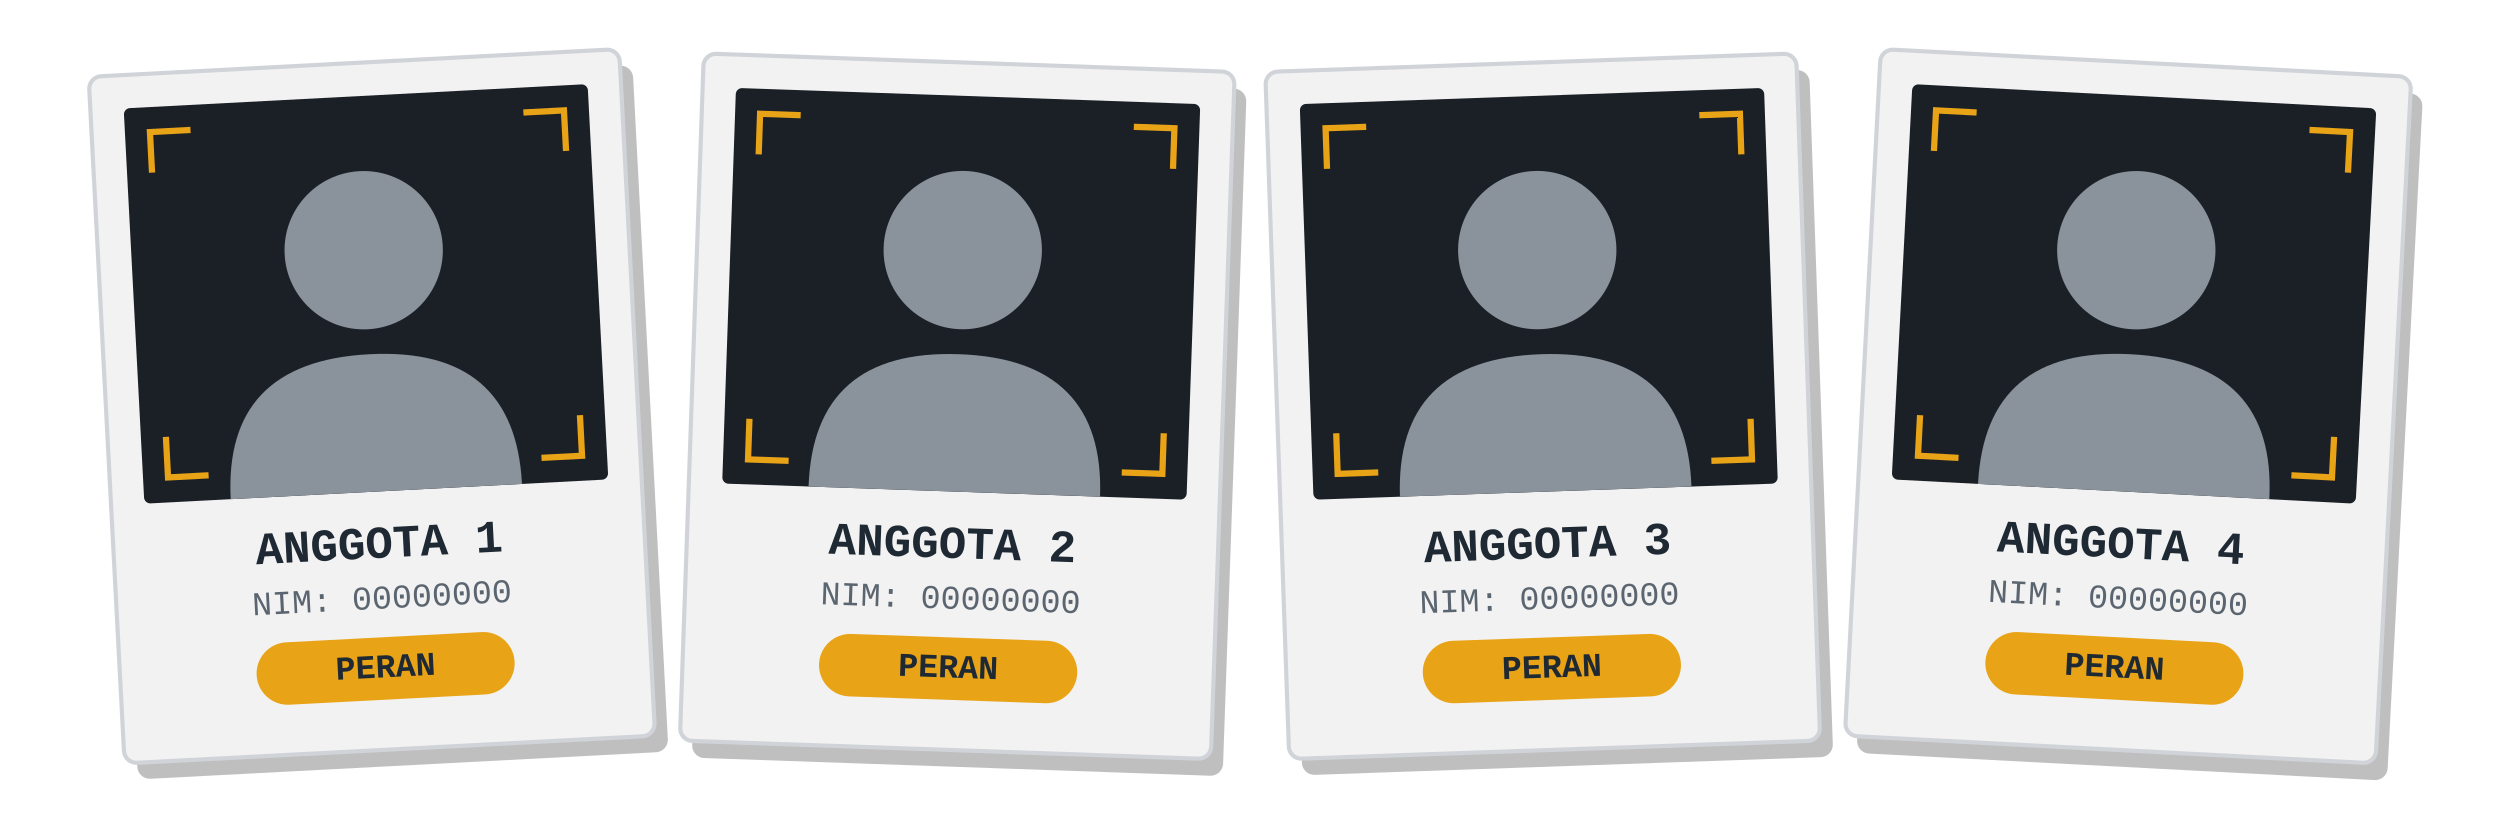
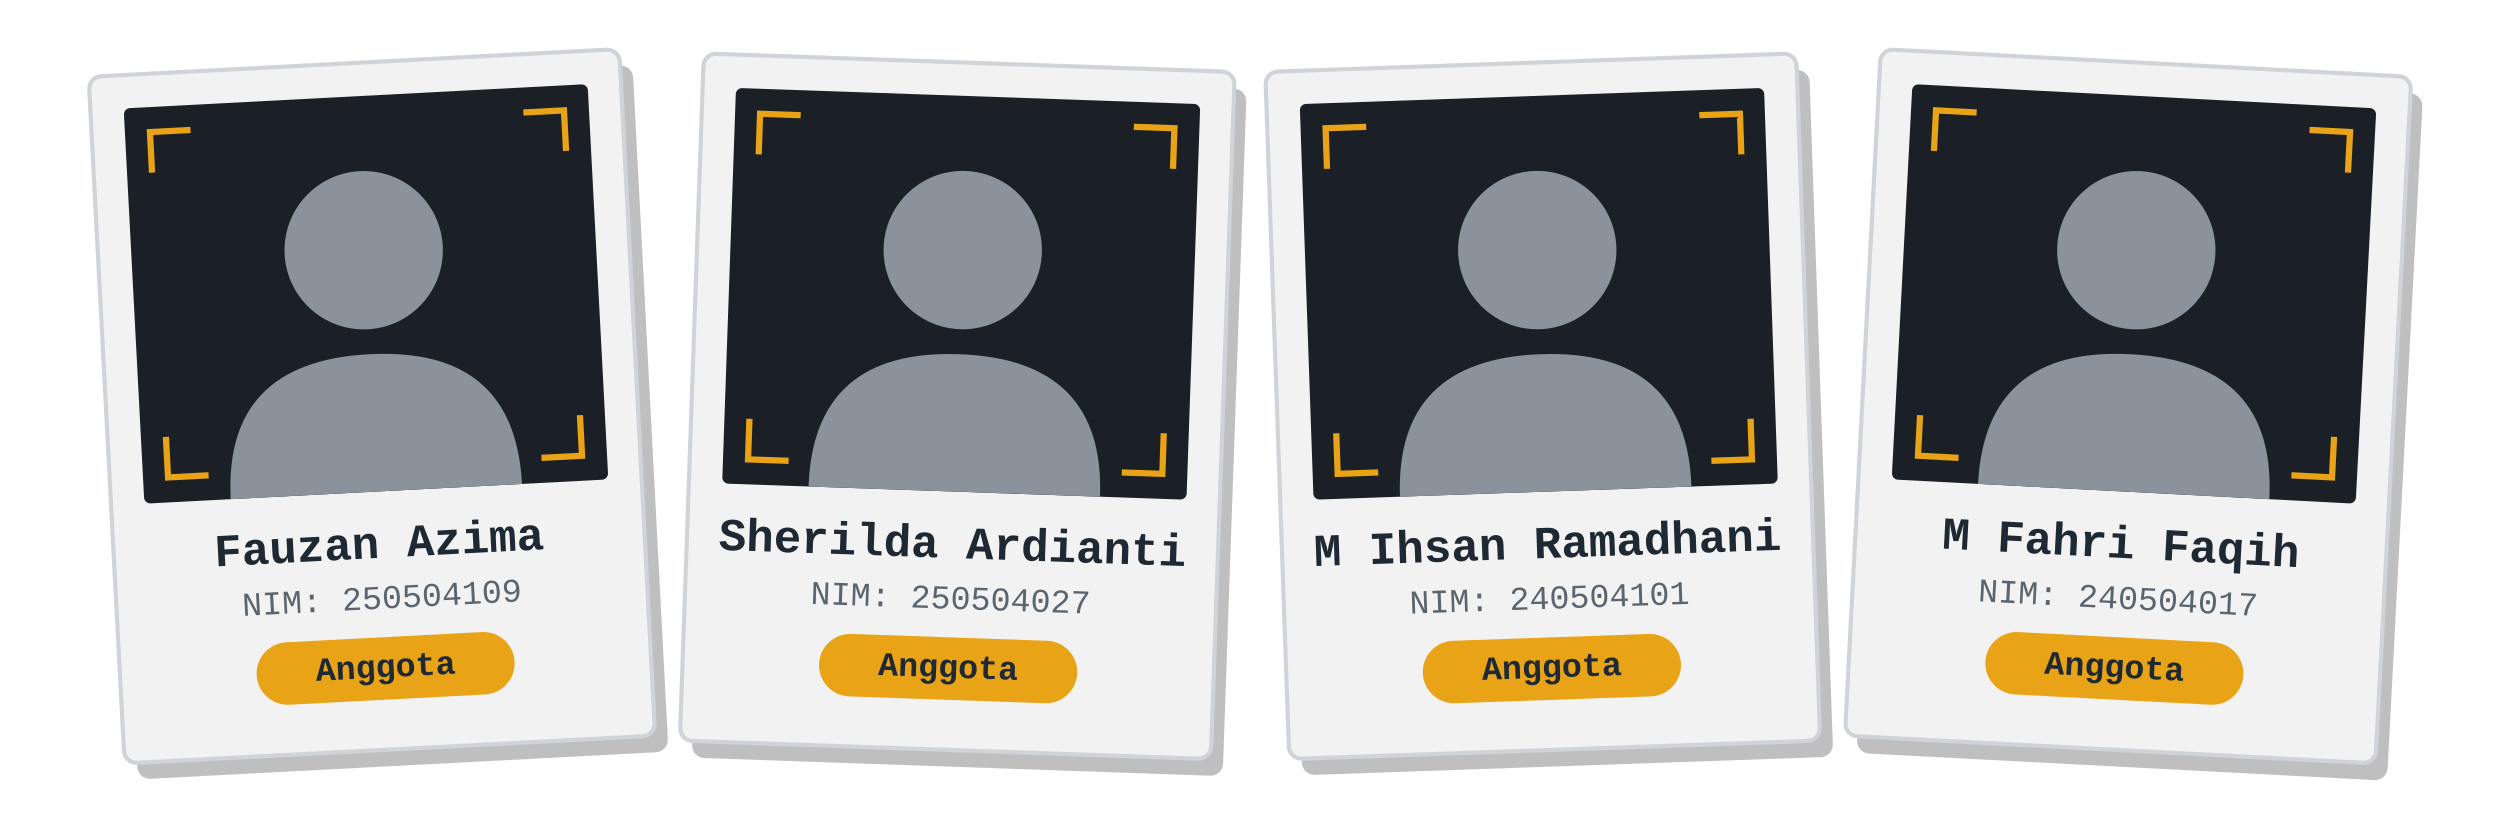
<svg xmlns="http://www.w3.org/2000/svg" viewBox="0 0 1200 400" width="1200" height="400">
  <g transform="rotate(-3 178.5 195.0)">
    <rect x="57.0" y="38" width="255" height="330" rx="6" fill="#000" opacity="0.25" />
    <rect x="51.0" y="30" width="255" height="330" rx="6" fill="#F2F2F2" stroke="#D0D4D9" stroke-width="2" />
    <rect x="67.0" y="46" width="223" height="190" rx="3" fill="#1B2027" />
    <circle cx="178.5" cy="120" r="38" fill="#8A929B" />
    <path d="M108.5 236 Q108.5 170 178.5 170 Q248.5 170 248.5 236 Z" fill="#8A929B" />
    <path d="M97.0 58 L79.0 58 L79.0 76" fill="none" stroke="#E8A317" stroke-width="3" stroke-linecap="square" />
    <path d="M260.0 58 L278.0 58 L278.0 76" fill="none" stroke="#E8A317" stroke-width="3" stroke-linecap="square" />
    <path d="M97.0 224 L79.0 224 L79.0 206" fill="none" stroke="#E8A317" stroke-width="3" stroke-linecap="square" />
    <path d="M260.0 224 L278.0 224 L278.0 206" fill="none" stroke="#E8A317" stroke-width="3" stroke-linecap="square" />
-     <text x="178.5" y="262" font-family="'Courier New', Courier, monospace" font-size="22" font-weight="bold" fill="#1F2933" text-anchor="middle" dominant-baseline="central">ANGGOTA 1</text>
-     <text x="178.5" y="288" font-family="'Courier New', Courier, monospace" font-size="16" font-weight="normal" fill="#5B6570" text-anchor="middle" dominant-baseline="central">NIM: 00000000</text>
+     <text x="178.5" y="262" font-family="'Courier New', Courier, monospace" font-size="22" font-weight="bold" fill="#1F2933" text-anchor="middle" dominant-baseline="central">Fauzan Azima</text>
+     <text x="178.5" y="288" font-family="'Courier New', Courier, monospace" font-size="16" font-weight="normal" fill="#5B6570" text-anchor="middle" dominant-baseline="central">NIM: 250504109</text>
    <rect x="116.5" y="306" width="124" height="30" rx="15" fill="#E8A317" />
-     <text x="178.5" y="321" font-family="'Courier New', Courier, monospace" font-size="16" font-weight="bold" fill="#1F2933" text-anchor="middle" dominant-baseline="central">PERAN</text>
+     <text x="178.5" y="321" font-family="'Courier New', Courier, monospace" font-size="16" font-weight="bold" fill="#1F2933" text-anchor="middle" dominant-baseline="central">Anggota</text>
  </g>
  <g transform="rotate(2 459.5 195.0)">
    <rect x="338.0" y="38" width="255" height="330" rx="6" fill="#000" opacity="0.25" />
    <rect x="332.0" y="30" width="255" height="330" rx="6" fill="#F2F2F2" stroke="#D0D4D9" stroke-width="2" />
    <rect x="348.0" y="46" width="223" height="190" rx="3" fill="#1B2027" />
    <circle cx="459.5" cy="120" r="38" fill="#8A929B" />
    <path d="M389.5 236 Q389.5 170 459.5 170 Q529.5 170 529.5 236 Z" fill="#8A929B" />
    <path d="M378.0 58 L360.0 58 L360.0 76" fill="none" stroke="#E8A317" stroke-width="3" stroke-linecap="square" />
    <path d="M541.0 58 L559.0 58 L559.0 76" fill="none" stroke="#E8A317" stroke-width="3" stroke-linecap="square" />
    <path d="M378.0 224 L360.0 224 L360.0 206" fill="none" stroke="#E8A317" stroke-width="3" stroke-linecap="square" />
    <path d="M541.0 224 L559.0 224 L559.0 206" fill="none" stroke="#E8A317" stroke-width="3" stroke-linecap="square" />
-     <text x="459.5" y="262" font-family="'Courier New', Courier, monospace" font-size="22" font-weight="bold" fill="#1F2933" text-anchor="middle" dominant-baseline="central">ANGGOTA 2</text>
-     <text x="459.5" y="288" font-family="'Courier New', Courier, monospace" font-size="16" font-weight="normal" fill="#5B6570" text-anchor="middle" dominant-baseline="central">NIM: 00000000</text>
+     <text x="459.5" y="262" font-family="'Courier New', Courier, monospace" font-size="22" font-weight="bold" fill="#1F2933" text-anchor="middle" dominant-baseline="central">Sherilda Ardianti</text>
+     <text x="459.5" y="288" font-family="'Courier New', Courier, monospace" font-size="16" font-weight="normal" fill="#5B6570" text-anchor="middle" dominant-baseline="central">NIM: 250504027</text>
    <rect x="397.5" y="306" width="124" height="30" rx="15" fill="#E8A317" />
-     <text x="459.5" y="321" font-family="'Courier New', Courier, monospace" font-size="16" font-weight="bold" fill="#1F2933" text-anchor="middle" dominant-baseline="central">PERAN</text>
+     <text x="459.5" y="321" font-family="'Courier New', Courier, monospace" font-size="16" font-weight="bold" fill="#1F2933" text-anchor="middle" dominant-baseline="central">Anggota</text>
  </g>
  <g transform="rotate(-2 740.5 195.0)">
    <rect x="619.0" y="38" width="255" height="330" rx="6" fill="#000" opacity="0.25" />
    <rect x="613.0" y="30" width="255" height="330" rx="6" fill="#F2F2F2" stroke="#D0D4D9" stroke-width="2" />
    <rect x="629.0" y="46" width="223" height="190" rx="3" fill="#1B2027" />
    <circle cx="740.5" cy="120" r="38" fill="#8A929B" />
    <path d="M670.5 236 Q670.5 170 740.5 170 Q810.5 170 810.5 236 Z" fill="#8A929B" />
    <path d="M659.0 58 L641.0 58 L641.0 76" fill="none" stroke="#E8A317" stroke-width="3" stroke-linecap="square" />
    <path d="M822.0 58 L840.0 58 L840.0 76" fill="none" stroke="#E8A317" stroke-width="3" stroke-linecap="square" />
    <path d="M659.0 224 L641.0 224 L641.0 206" fill="none" stroke="#E8A317" stroke-width="3" stroke-linecap="square" />
    <path d="M822.0 224 L840.0 224 L840.0 206" fill="none" stroke="#E8A317" stroke-width="3" stroke-linecap="square" />
-     <text x="740.5" y="262" font-family="'Courier New', Courier, monospace" font-size="22" font-weight="bold" fill="#1F2933" text-anchor="middle" dominant-baseline="central">ANGGOTA 3</text>
-     <text x="740.5" y="288" font-family="'Courier New', Courier, monospace" font-size="16" font-weight="normal" fill="#5B6570" text-anchor="middle" dominant-baseline="central">NIM: 00000000</text>
+     <text x="740.5" y="262" font-family="'Courier New', Courier, monospace" font-size="22" font-weight="bold" fill="#1F2933" text-anchor="middle" dominant-baseline="central">M Ihsan Ramadhani</text>
+     <text x="740.5" y="288" font-family="'Courier New', Courier, monospace" font-size="16" font-weight="normal" fill="#5B6570" text-anchor="middle" dominant-baseline="central">NIM: 240504101</text>
    <rect x="678.5" y="306" width="124" height="30" rx="15" fill="#E8A317" />
-     <text x="740.5" y="321" font-family="'Courier New', Courier, monospace" font-size="16" font-weight="bold" fill="#1F2933" text-anchor="middle" dominant-baseline="central">PERAN</text>
+     <text x="740.5" y="321" font-family="'Courier New', Courier, monospace" font-size="16" font-weight="bold" fill="#1F2933" text-anchor="middle" dominant-baseline="central">Anggota</text>
  </g>
  <g transform="rotate(3 1021.5 195.0)">
    <rect x="900.0" y="38" width="255" height="330" rx="6" fill="#000" opacity="0.25" />
    <rect x="894.0" y="30" width="255" height="330" rx="6" fill="#F2F2F2" stroke="#D0D4D9" stroke-width="2" />
    <rect x="910.0" y="46" width="223" height="190" rx="3" fill="#1B2027" />
    <circle cx="1021.5" cy="120" r="38" fill="#8A929B" />
    <path d="M951.5 236 Q951.5 170 1021.5 170 Q1091.5 170 1091.5 236 Z" fill="#8A929B" />
    <path d="M940.0 58 L922.0 58 L922.0 76" fill="none" stroke="#E8A317" stroke-width="3" stroke-linecap="square" />
    <path d="M1103.0 58 L1121.0 58 L1121.0 76" fill="none" stroke="#E8A317" stroke-width="3" stroke-linecap="square" />
    <path d="M940.0 224 L922.0 224 L922.0 206" fill="none" stroke="#E8A317" stroke-width="3" stroke-linecap="square" />
    <path d="M1103.0 224 L1121.0 224 L1121.0 206" fill="none" stroke="#E8A317" stroke-width="3" stroke-linecap="square" />
-     <text x="1021.5" y="262" font-family="'Courier New', Courier, monospace" font-size="22" font-weight="bold" fill="#1F2933" text-anchor="middle" dominant-baseline="central">ANGGOTA 4</text>
-     <text x="1021.5" y="288" font-family="'Courier New', Courier, monospace" font-size="16" font-weight="normal" fill="#5B6570" text-anchor="middle" dominant-baseline="central">NIM: 00000000</text>
+     <text x="1021.5" y="262" font-family="'Courier New', Courier, monospace" font-size="22" font-weight="bold" fill="#1F2933" text-anchor="middle" dominant-baseline="central">M Fahri Faqih</text>
+     <text x="1021.5" y="288" font-family="'Courier New', Courier, monospace" font-size="16" font-weight="normal" fill="#5B6570" text-anchor="middle" dominant-baseline="central">NIM: 240504017</text>
    <rect x="959.5" y="306" width="124" height="30" rx="15" fill="#E8A317" />
-     <text x="1021.5" y="321" font-family="'Courier New', Courier, monospace" font-size="16" font-weight="bold" fill="#1F2933" text-anchor="middle" dominant-baseline="central">PERAN</text>
+     <text x="1021.5" y="321" font-family="'Courier New', Courier, monospace" font-size="16" font-weight="bold" fill="#1F2933" text-anchor="middle" dominant-baseline="central">Anggota</text>
  </g>
</svg>
